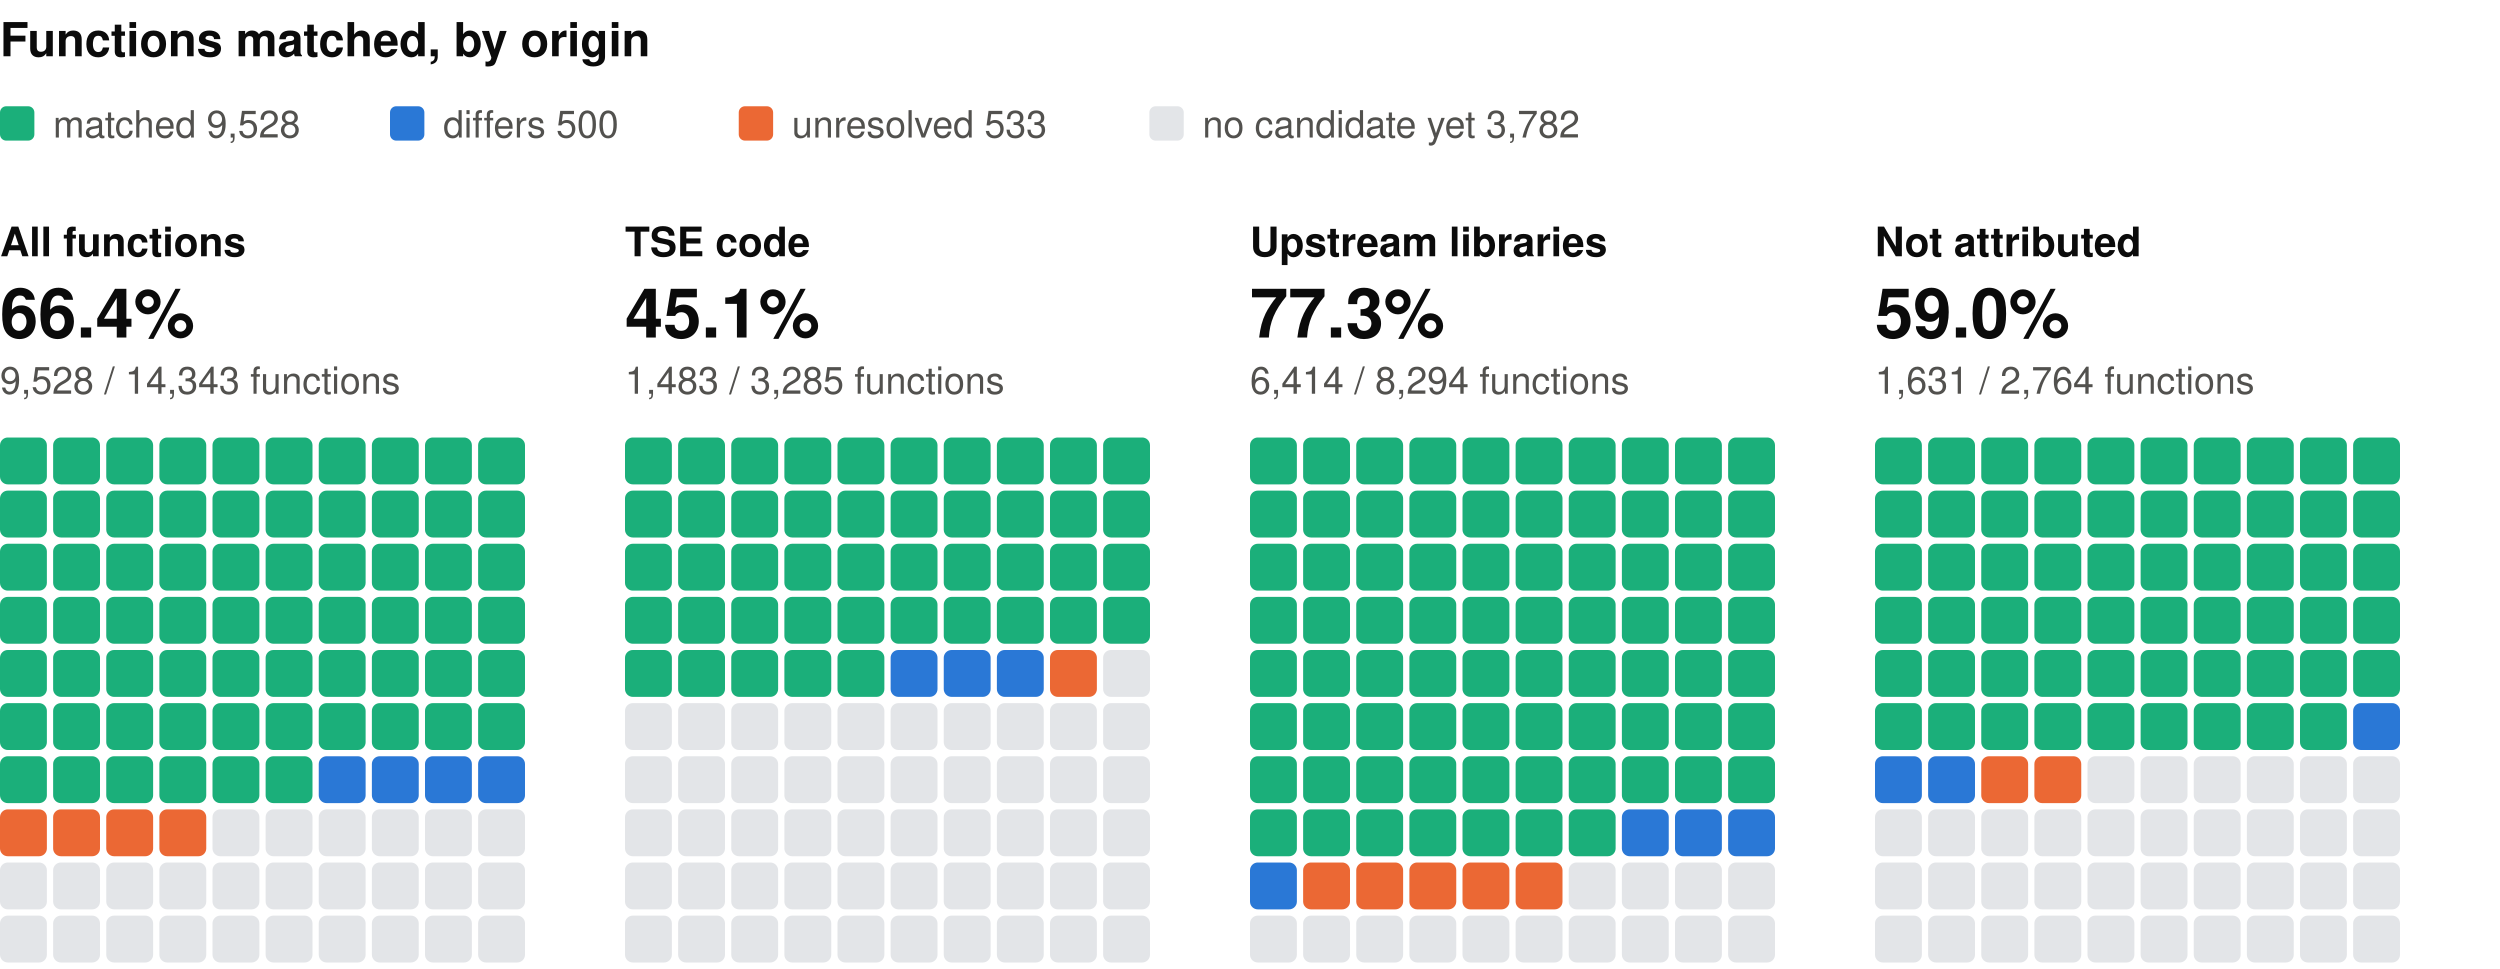
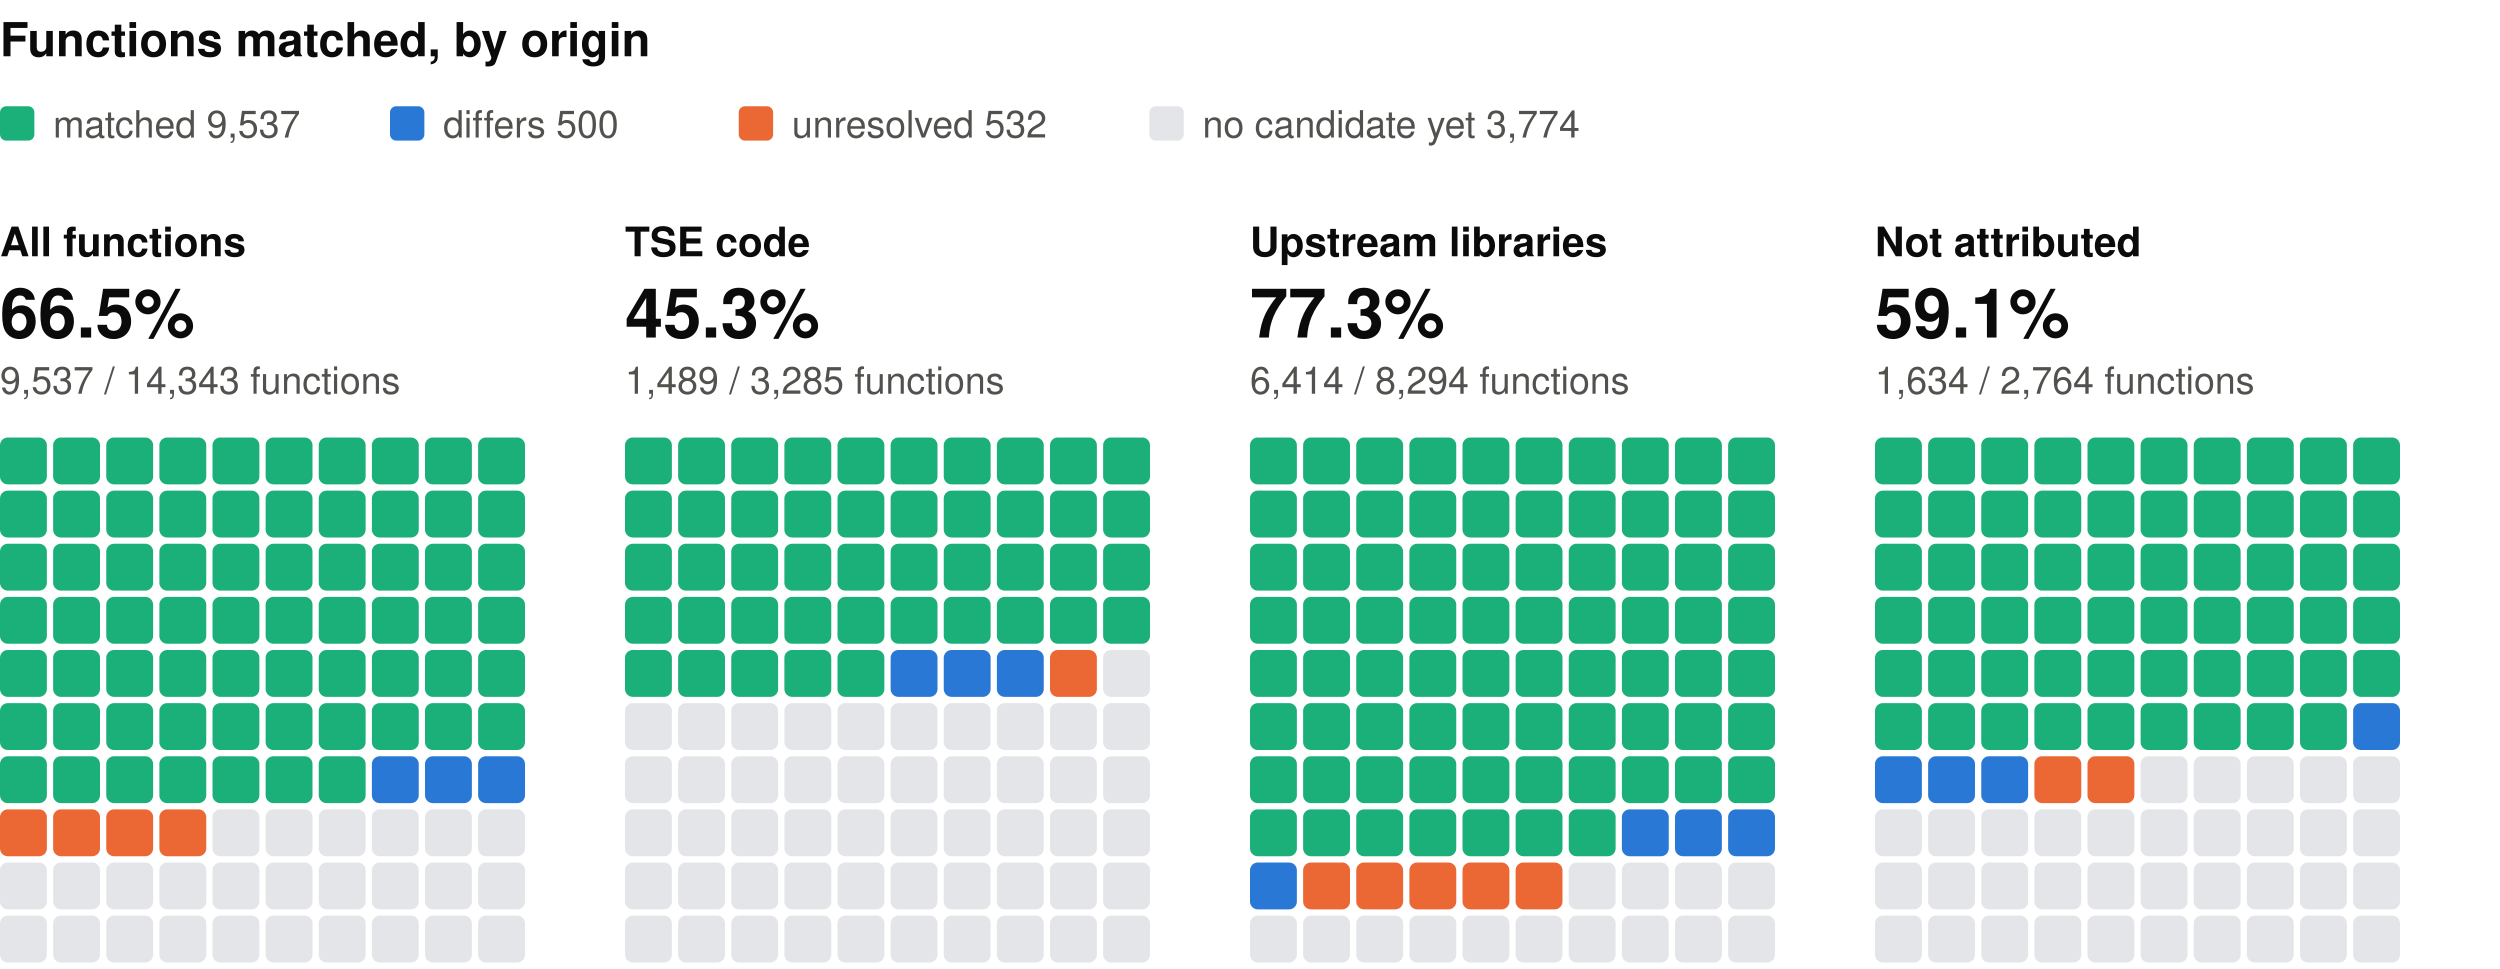
<svg xmlns="http://www.w3.org/2000/svg" width="800" height="310" viewBox="0 0 800 310" role="img" aria-label="Functions matched, by origin: one square per percent, coloured by verdict" font-family="system-ui, -apple-system, 'Segoe UI', Helvetica, Arial, sans-serif">
  <text x="0" y="18" font-size="15" fill="#0b0b0b" font-weight="600">Functions matched, by origin</text>
  <rect x="0" y="34" width="11" height="11" rx="2" fill="#1baf7a" />
-   <text x="17" y="44" font-size="12" fill="#52514e">matched 9,528</text>
+   <text x="17" y="44" font-size="12" fill="#52514e">matched 9,537</text>
  <rect x="124.8" y="34" width="11" height="11" rx="2" fill="#2a78d6" />
  <text x="141.8" y="44" font-size="12" fill="#52514e">differs 500</text>
  <rect x="236.4" y="34" width="11" height="11" rx="2" fill="#eb6834" />
-   <text x="253.4" y="44" font-size="12" fill="#52514e">unresolved 533</text>
+   <text x="253.4" y="44" font-size="12" fill="#52514e">unresolved 532</text>
  <rect x="367.8" y="34" width="11" height="11" rx="2" fill="#e3e5e8" />
-   <text x="384.8" y="44" font-size="12" fill="#52514e">no candidate yet 3,782</text>
+   <text x="384.8" y="44" font-size="12" fill="#52514e">no candidate yet 3,774</text>
  <text x="0" y="82" font-size="13" fill="#0b0b0b" font-weight="600">All functions</text>
-   <text x="0" y="108" font-size="22" fill="#0b0b0b" font-weight="600">66.4%</text>
-   <text x="0" y="126" font-size="12" fill="#52514e">9,528 / 14,343 functions</text>
+   <text x="0" y="108" font-size="22" fill="#0b0b0b" font-weight="600">66.5%</text>
+   <text x="0" y="126" font-size="12" fill="#52514e">9,537 / 14,343 functions</text>
  <rect x="0" y="140" width="15" height="15" rx="2.5" fill="#1baf7a" />
  <rect x="17" y="140" width="15" height="15" rx="2.5" fill="#1baf7a" />
  <rect x="34" y="140" width="15" height="15" rx="2.5" fill="#1baf7a" />
  <rect x="51" y="140" width="15" height="15" rx="2.5" fill="#1baf7a" />
  <rect x="68" y="140" width="15" height="15" rx="2.5" fill="#1baf7a" />
  <rect x="85" y="140" width="15" height="15" rx="2.5" fill="#1baf7a" />
  <rect x="102" y="140" width="15" height="15" rx="2.5" fill="#1baf7a" />
  <rect x="119" y="140" width="15" height="15" rx="2.5" fill="#1baf7a" />
  <rect x="136" y="140" width="15" height="15" rx="2.5" fill="#1baf7a" />
  <rect x="153" y="140" width="15" height="15" rx="2.5" fill="#1baf7a" />
  <rect x="0" y="157" width="15" height="15" rx="2.5" fill="#1baf7a" />
  <rect x="17" y="157" width="15" height="15" rx="2.5" fill="#1baf7a" />
  <rect x="34" y="157" width="15" height="15" rx="2.5" fill="#1baf7a" />
  <rect x="51" y="157" width="15" height="15" rx="2.5" fill="#1baf7a" />
  <rect x="68" y="157" width="15" height="15" rx="2.5" fill="#1baf7a" />
  <rect x="85" y="157" width="15" height="15" rx="2.5" fill="#1baf7a" />
  <rect x="102" y="157" width="15" height="15" rx="2.5" fill="#1baf7a" />
  <rect x="119" y="157" width="15" height="15" rx="2.5" fill="#1baf7a" />
  <rect x="136" y="157" width="15" height="15" rx="2.5" fill="#1baf7a" />
  <rect x="153" y="157" width="15" height="15" rx="2.5" fill="#1baf7a" />
  <rect x="0" y="174" width="15" height="15" rx="2.5" fill="#1baf7a" />
  <rect x="17" y="174" width="15" height="15" rx="2.5" fill="#1baf7a" />
  <rect x="34" y="174" width="15" height="15" rx="2.5" fill="#1baf7a" />
  <rect x="51" y="174" width="15" height="15" rx="2.5" fill="#1baf7a" />
  <rect x="68" y="174" width="15" height="15" rx="2.5" fill="#1baf7a" />
  <rect x="85" y="174" width="15" height="15" rx="2.5" fill="#1baf7a" />
  <rect x="102" y="174" width="15" height="15" rx="2.5" fill="#1baf7a" />
  <rect x="119" y="174" width="15" height="15" rx="2.5" fill="#1baf7a" />
  <rect x="136" y="174" width="15" height="15" rx="2.5" fill="#1baf7a" />
  <rect x="153" y="174" width="15" height="15" rx="2.5" fill="#1baf7a" />
  <rect x="0" y="191" width="15" height="15" rx="2.5" fill="#1baf7a" />
  <rect x="17" y="191" width="15" height="15" rx="2.5" fill="#1baf7a" />
  <rect x="34" y="191" width="15" height="15" rx="2.5" fill="#1baf7a" />
  <rect x="51" y="191" width="15" height="15" rx="2.5" fill="#1baf7a" />
  <rect x="68" y="191" width="15" height="15" rx="2.5" fill="#1baf7a" />
  <rect x="85" y="191" width="15" height="15" rx="2.5" fill="#1baf7a" />
  <rect x="102" y="191" width="15" height="15" rx="2.5" fill="#1baf7a" />
  <rect x="119" y="191" width="15" height="15" rx="2.5" fill="#1baf7a" />
  <rect x="136" y="191" width="15" height="15" rx="2.5" fill="#1baf7a" />
  <rect x="153" y="191" width="15" height="15" rx="2.5" fill="#1baf7a" />
  <rect x="0" y="208" width="15" height="15" rx="2.5" fill="#1baf7a" />
  <rect x="17" y="208" width="15" height="15" rx="2.5" fill="#1baf7a" />
  <rect x="34" y="208" width="15" height="15" rx="2.5" fill="#1baf7a" />
  <rect x="51" y="208" width="15" height="15" rx="2.5" fill="#1baf7a" />
  <rect x="68" y="208" width="15" height="15" rx="2.5" fill="#1baf7a" />
  <rect x="85" y="208" width="15" height="15" rx="2.5" fill="#1baf7a" />
  <rect x="102" y="208" width="15" height="15" rx="2.5" fill="#1baf7a" />
  <rect x="119" y="208" width="15" height="15" rx="2.5" fill="#1baf7a" />
  <rect x="136" y="208" width="15" height="15" rx="2.5" fill="#1baf7a" />
  <rect x="153" y="208" width="15" height="15" rx="2.5" fill="#1baf7a" />
  <rect x="0" y="225" width="15" height="15" rx="2.5" fill="#1baf7a" />
  <rect x="17" y="225" width="15" height="15" rx="2.5" fill="#1baf7a" />
  <rect x="34" y="225" width="15" height="15" rx="2.5" fill="#1baf7a" />
  <rect x="51" y="225" width="15" height="15" rx="2.5" fill="#1baf7a" />
  <rect x="68" y="225" width="15" height="15" rx="2.5" fill="#1baf7a" />
  <rect x="85" y="225" width="15" height="15" rx="2.5" fill="#1baf7a" />
  <rect x="102" y="225" width="15" height="15" rx="2.5" fill="#1baf7a" />
  <rect x="119" y="225" width="15" height="15" rx="2.5" fill="#1baf7a" />
  <rect x="136" y="225" width="15" height="15" rx="2.5" fill="#1baf7a" />
  <rect x="153" y="225" width="15" height="15" rx="2.5" fill="#1baf7a" />
  <rect x="0" y="242" width="15" height="15" rx="2.5" fill="#1baf7a" />
  <rect x="17" y="242" width="15" height="15" rx="2.5" fill="#1baf7a" />
  <rect x="34" y="242" width="15" height="15" rx="2.5" fill="#1baf7a" />
  <rect x="51" y="242" width="15" height="15" rx="2.5" fill="#1baf7a" />
  <rect x="68" y="242" width="15" height="15" rx="2.5" fill="#1baf7a" />
  <rect x="85" y="242" width="15" height="15" rx="2.5" fill="#1baf7a" />
-   <rect x="102" y="242" width="15" height="15" rx="2.5" fill="#2a78d6" />
+   <rect x="102" y="242" width="15" height="15" rx="2.5" fill="#1baf7a" />
  <rect x="119" y="242" width="15" height="15" rx="2.5" fill="#2a78d6" />
  <rect x="136" y="242" width="15" height="15" rx="2.5" fill="#2a78d6" />
  <rect x="153" y="242" width="15" height="15" rx="2.5" fill="#2a78d6" />
  <rect x="0" y="259" width="15" height="15" rx="2.5" fill="#eb6834" />
  <rect x="17" y="259" width="15" height="15" rx="2.5" fill="#eb6834" />
  <rect x="34" y="259" width="15" height="15" rx="2.5" fill="#eb6834" />
  <rect x="51" y="259" width="15" height="15" rx="2.5" fill="#eb6834" />
  <rect x="68" y="259" width="15" height="15" rx="2.5" fill="#e3e5e8" />
  <rect x="85" y="259" width="15" height="15" rx="2.5" fill="#e3e5e8" />
  <rect x="102" y="259" width="15" height="15" rx="2.5" fill="#e3e5e8" />
  <rect x="119" y="259" width="15" height="15" rx="2.5" fill="#e3e5e8" />
  <rect x="136" y="259" width="15" height="15" rx="2.5" fill="#e3e5e8" />
  <rect x="153" y="259" width="15" height="15" rx="2.5" fill="#e3e5e8" />
  <rect x="0" y="276" width="15" height="15" rx="2.5" fill="#e3e5e8" />
  <rect x="17" y="276" width="15" height="15" rx="2.5" fill="#e3e5e8" />
  <rect x="34" y="276" width="15" height="15" rx="2.5" fill="#e3e5e8" />
  <rect x="51" y="276" width="15" height="15" rx="2.5" fill="#e3e5e8" />
  <rect x="68" y="276" width="15" height="15" rx="2.5" fill="#e3e5e8" />
  <rect x="85" y="276" width="15" height="15" rx="2.5" fill="#e3e5e8" />
  <rect x="102" y="276" width="15" height="15" rx="2.5" fill="#e3e5e8" />
  <rect x="119" y="276" width="15" height="15" rx="2.5" fill="#e3e5e8" />
  <rect x="136" y="276" width="15" height="15" rx="2.5" fill="#e3e5e8" />
  <rect x="153" y="276" width="15" height="15" rx="2.5" fill="#e3e5e8" />
  <rect x="0" y="293" width="15" height="15" rx="2.5" fill="#e3e5e8" />
  <rect x="17" y="293" width="15" height="15" rx="2.5" fill="#e3e5e8" />
  <rect x="34" y="293" width="15" height="15" rx="2.5" fill="#e3e5e8" />
  <rect x="51" y="293" width="15" height="15" rx="2.5" fill="#e3e5e8" />
  <rect x="68" y="293" width="15" height="15" rx="2.5" fill="#e3e5e8" />
  <rect x="85" y="293" width="15" height="15" rx="2.5" fill="#e3e5e8" />
  <rect x="102" y="293" width="15" height="15" rx="2.5" fill="#e3e5e8" />
  <rect x="119" y="293" width="15" height="15" rx="2.5" fill="#e3e5e8" />
  <rect x="136" y="293" width="15" height="15" rx="2.5" fill="#e3e5e8" />
  <rect x="153" y="293" width="15" height="15" rx="2.5" fill="#e3e5e8" />
  <text x="200" y="82" font-size="13" fill="#0b0b0b" font-weight="600">TSE code</text>
-   <text x="200" y="108" font-size="22" fill="#0b0b0b" font-weight="600">45.1%</text>
-   <text x="200" y="126" font-size="12" fill="#52514e">1,483 / 3,285 functions</text>
+   <text x="200" y="108" font-size="22" fill="#0b0b0b" font-weight="600">45.3%</text>
+   <text x="200" y="126" font-size="12" fill="#52514e">1,489 / 3,285 functions</text>
  <rect x="200" y="140" width="15" height="15" rx="2.5" fill="#1baf7a" />
  <rect x="217" y="140" width="15" height="15" rx="2.5" fill="#1baf7a" />
  <rect x="234" y="140" width="15" height="15" rx="2.5" fill="#1baf7a" />
  <rect x="251" y="140" width="15" height="15" rx="2.5" fill="#1baf7a" />
  <rect x="268" y="140" width="15" height="15" rx="2.5" fill="#1baf7a" />
  <rect x="285" y="140" width="15" height="15" rx="2.5" fill="#1baf7a" />
  <rect x="302" y="140" width="15" height="15" rx="2.5" fill="#1baf7a" />
  <rect x="319" y="140" width="15" height="15" rx="2.5" fill="#1baf7a" />
  <rect x="336" y="140" width="15" height="15" rx="2.5" fill="#1baf7a" />
  <rect x="353" y="140" width="15" height="15" rx="2.5" fill="#1baf7a" />
  <rect x="200" y="157" width="15" height="15" rx="2.5" fill="#1baf7a" />
  <rect x="217" y="157" width="15" height="15" rx="2.5" fill="#1baf7a" />
  <rect x="234" y="157" width="15" height="15" rx="2.5" fill="#1baf7a" />
  <rect x="251" y="157" width="15" height="15" rx="2.5" fill="#1baf7a" />
  <rect x="268" y="157" width="15" height="15" rx="2.5" fill="#1baf7a" />
  <rect x="285" y="157" width="15" height="15" rx="2.5" fill="#1baf7a" />
  <rect x="302" y="157" width="15" height="15" rx="2.5" fill="#1baf7a" />
  <rect x="319" y="157" width="15" height="15" rx="2.5" fill="#1baf7a" />
  <rect x="336" y="157" width="15" height="15" rx="2.5" fill="#1baf7a" />
  <rect x="353" y="157" width="15" height="15" rx="2.5" fill="#1baf7a" />
  <rect x="200" y="174" width="15" height="15" rx="2.5" fill="#1baf7a" />
  <rect x="217" y="174" width="15" height="15" rx="2.5" fill="#1baf7a" />
  <rect x="234" y="174" width="15" height="15" rx="2.5" fill="#1baf7a" />
  <rect x="251" y="174" width="15" height="15" rx="2.5" fill="#1baf7a" />
  <rect x="268" y="174" width="15" height="15" rx="2.5" fill="#1baf7a" />
  <rect x="285" y="174" width="15" height="15" rx="2.5" fill="#1baf7a" />
  <rect x="302" y="174" width="15" height="15" rx="2.5" fill="#1baf7a" />
  <rect x="319" y="174" width="15" height="15" rx="2.5" fill="#1baf7a" />
  <rect x="336" y="174" width="15" height="15" rx="2.5" fill="#1baf7a" />
  <rect x="353" y="174" width="15" height="15" rx="2.5" fill="#1baf7a" />
  <rect x="200" y="191" width="15" height="15" rx="2.5" fill="#1baf7a" />
  <rect x="217" y="191" width="15" height="15" rx="2.5" fill="#1baf7a" />
  <rect x="234" y="191" width="15" height="15" rx="2.5" fill="#1baf7a" />
  <rect x="251" y="191" width="15" height="15" rx="2.5" fill="#1baf7a" />
  <rect x="268" y="191" width="15" height="15" rx="2.5" fill="#1baf7a" />
  <rect x="285" y="191" width="15" height="15" rx="2.5" fill="#1baf7a" />
  <rect x="302" y="191" width="15" height="15" rx="2.5" fill="#1baf7a" />
  <rect x="319" y="191" width="15" height="15" rx="2.5" fill="#1baf7a" />
  <rect x="336" y="191" width="15" height="15" rx="2.5" fill="#1baf7a" />
  <rect x="353" y="191" width="15" height="15" rx="2.5" fill="#1baf7a" />
  <rect x="200" y="208" width="15" height="15" rx="2.5" fill="#1baf7a" />
  <rect x="217" y="208" width="15" height="15" rx="2.5" fill="#1baf7a" />
  <rect x="234" y="208" width="15" height="15" rx="2.5" fill="#1baf7a" />
  <rect x="251" y="208" width="15" height="15" rx="2.5" fill="#1baf7a" />
  <rect x="268" y="208" width="15" height="15" rx="2.5" fill="#1baf7a" />
  <rect x="285" y="208" width="15" height="15" rx="2.5" fill="#2a78d6" />
  <rect x="302" y="208" width="15" height="15" rx="2.5" fill="#2a78d6" />
  <rect x="319" y="208" width="15" height="15" rx="2.5" fill="#2a78d6" />
  <rect x="336" y="208" width="15" height="15" rx="2.5" fill="#eb6834" />
  <rect x="353" y="208" width="15" height="15" rx="2.5" fill="#e3e5e8" />
  <rect x="200" y="225" width="15" height="15" rx="2.5" fill="#e3e5e8" />
  <rect x="217" y="225" width="15" height="15" rx="2.5" fill="#e3e5e8" />
  <rect x="234" y="225" width="15" height="15" rx="2.5" fill="#e3e5e8" />
  <rect x="251" y="225" width="15" height="15" rx="2.5" fill="#e3e5e8" />
  <rect x="268" y="225" width="15" height="15" rx="2.5" fill="#e3e5e8" />
  <rect x="285" y="225" width="15" height="15" rx="2.5" fill="#e3e5e8" />
  <rect x="302" y="225" width="15" height="15" rx="2.5" fill="#e3e5e8" />
  <rect x="319" y="225" width="15" height="15" rx="2.5" fill="#e3e5e8" />
  <rect x="336" y="225" width="15" height="15" rx="2.5" fill="#e3e5e8" />
  <rect x="353" y="225" width="15" height="15" rx="2.5" fill="#e3e5e8" />
  <rect x="200" y="242" width="15" height="15" rx="2.5" fill="#e3e5e8" />
  <rect x="217" y="242" width="15" height="15" rx="2.5" fill="#e3e5e8" />
  <rect x="234" y="242" width="15" height="15" rx="2.5" fill="#e3e5e8" />
  <rect x="251" y="242" width="15" height="15" rx="2.5" fill="#e3e5e8" />
  <rect x="268" y="242" width="15" height="15" rx="2.5" fill="#e3e5e8" />
  <rect x="285" y="242" width="15" height="15" rx="2.5" fill="#e3e5e8" />
  <rect x="302" y="242" width="15" height="15" rx="2.5" fill="#e3e5e8" />
  <rect x="319" y="242" width="15" height="15" rx="2.5" fill="#e3e5e8" />
  <rect x="336" y="242" width="15" height="15" rx="2.5" fill="#e3e5e8" />
  <rect x="353" y="242" width="15" height="15" rx="2.5" fill="#e3e5e8" />
  <rect x="200" y="259" width="15" height="15" rx="2.5" fill="#e3e5e8" />
  <rect x="217" y="259" width="15" height="15" rx="2.5" fill="#e3e5e8" />
  <rect x="234" y="259" width="15" height="15" rx="2.5" fill="#e3e5e8" />
  <rect x="251" y="259" width="15" height="15" rx="2.5" fill="#e3e5e8" />
  <rect x="268" y="259" width="15" height="15" rx="2.5" fill="#e3e5e8" />
  <rect x="285" y="259" width="15" height="15" rx="2.5" fill="#e3e5e8" />
  <rect x="302" y="259" width="15" height="15" rx="2.5" fill="#e3e5e8" />
  <rect x="319" y="259" width="15" height="15" rx="2.5" fill="#e3e5e8" />
  <rect x="336" y="259" width="15" height="15" rx="2.5" fill="#e3e5e8" />
  <rect x="353" y="259" width="15" height="15" rx="2.5" fill="#e3e5e8" />
  <rect x="200" y="276" width="15" height="15" rx="2.5" fill="#e3e5e8" />
  <rect x="217" y="276" width="15" height="15" rx="2.5" fill="#e3e5e8" />
  <rect x="234" y="276" width="15" height="15" rx="2.5" fill="#e3e5e8" />
  <rect x="251" y="276" width="15" height="15" rx="2.5" fill="#e3e5e8" />
  <rect x="268" y="276" width="15" height="15" rx="2.5" fill="#e3e5e8" />
  <rect x="285" y="276" width="15" height="15" rx="2.5" fill="#e3e5e8" />
  <rect x="302" y="276" width="15" height="15" rx="2.5" fill="#e3e5e8" />
  <rect x="319" y="276" width="15" height="15" rx="2.5" fill="#e3e5e8" />
  <rect x="336" y="276" width="15" height="15" rx="2.5" fill="#e3e5e8" />
  <rect x="353" y="276" width="15" height="15" rx="2.5" fill="#e3e5e8" />
  <rect x="200" y="293" width="15" height="15" rx="2.5" fill="#e3e5e8" />
  <rect x="217" y="293" width="15" height="15" rx="2.5" fill="#e3e5e8" />
  <rect x="234" y="293" width="15" height="15" rx="2.5" fill="#e3e5e8" />
  <rect x="251" y="293" width="15" height="15" rx="2.5" fill="#e3e5e8" />
  <rect x="268" y="293" width="15" height="15" rx="2.5" fill="#e3e5e8" />
  <rect x="285" y="293" width="15" height="15" rx="2.5" fill="#e3e5e8" />
  <rect x="302" y="293" width="15" height="15" rx="2.5" fill="#e3e5e8" />
  <rect x="319" y="293" width="15" height="15" rx="2.5" fill="#e3e5e8" />
  <rect x="336" y="293" width="15" height="15" rx="2.5" fill="#e3e5e8" />
  <rect x="353" y="293" width="15" height="15" rx="2.5" fill="#e3e5e8" />
  <text x="400" y="82" font-size="13" fill="#0b0b0b" font-weight="600">Upstream libraries</text>
  <text x="400" y="108" font-size="22" fill="#0b0b0b" font-weight="600">77.3%</text>
  <text x="400" y="126" font-size="12" fill="#52514e">6,414 / 8,294 functions</text>
  <rect x="400" y="140" width="15" height="15" rx="2.5" fill="#1baf7a" />
  <rect x="417" y="140" width="15" height="15" rx="2.5" fill="#1baf7a" />
  <rect x="434" y="140" width="15" height="15" rx="2.5" fill="#1baf7a" />
  <rect x="451" y="140" width="15" height="15" rx="2.5" fill="#1baf7a" />
  <rect x="468" y="140" width="15" height="15" rx="2.5" fill="#1baf7a" />
  <rect x="485" y="140" width="15" height="15" rx="2.5" fill="#1baf7a" />
  <rect x="502" y="140" width="15" height="15" rx="2.5" fill="#1baf7a" />
  <rect x="519" y="140" width="15" height="15" rx="2.5" fill="#1baf7a" />
  <rect x="536" y="140" width="15" height="15" rx="2.5" fill="#1baf7a" />
  <rect x="553" y="140" width="15" height="15" rx="2.5" fill="#1baf7a" />
  <rect x="400" y="157" width="15" height="15" rx="2.5" fill="#1baf7a" />
  <rect x="417" y="157" width="15" height="15" rx="2.5" fill="#1baf7a" />
  <rect x="434" y="157" width="15" height="15" rx="2.5" fill="#1baf7a" />
  <rect x="451" y="157" width="15" height="15" rx="2.5" fill="#1baf7a" />
  <rect x="468" y="157" width="15" height="15" rx="2.5" fill="#1baf7a" />
  <rect x="485" y="157" width="15" height="15" rx="2.5" fill="#1baf7a" />
  <rect x="502" y="157" width="15" height="15" rx="2.5" fill="#1baf7a" />
  <rect x="519" y="157" width="15" height="15" rx="2.5" fill="#1baf7a" />
  <rect x="536" y="157" width="15" height="15" rx="2.5" fill="#1baf7a" />
  <rect x="553" y="157" width="15" height="15" rx="2.5" fill="#1baf7a" />
  <rect x="400" y="174" width="15" height="15" rx="2.5" fill="#1baf7a" />
  <rect x="417" y="174" width="15" height="15" rx="2.5" fill="#1baf7a" />
  <rect x="434" y="174" width="15" height="15" rx="2.5" fill="#1baf7a" />
  <rect x="451" y="174" width="15" height="15" rx="2.5" fill="#1baf7a" />
  <rect x="468" y="174" width="15" height="15" rx="2.5" fill="#1baf7a" />
  <rect x="485" y="174" width="15" height="15" rx="2.5" fill="#1baf7a" />
  <rect x="502" y="174" width="15" height="15" rx="2.5" fill="#1baf7a" />
  <rect x="519" y="174" width="15" height="15" rx="2.5" fill="#1baf7a" />
  <rect x="536" y="174" width="15" height="15" rx="2.5" fill="#1baf7a" />
  <rect x="553" y="174" width="15" height="15" rx="2.5" fill="#1baf7a" />
  <rect x="400" y="191" width="15" height="15" rx="2.5" fill="#1baf7a" />
  <rect x="417" y="191" width="15" height="15" rx="2.5" fill="#1baf7a" />
  <rect x="434" y="191" width="15" height="15" rx="2.5" fill="#1baf7a" />
  <rect x="451" y="191" width="15" height="15" rx="2.5" fill="#1baf7a" />
  <rect x="468" y="191" width="15" height="15" rx="2.5" fill="#1baf7a" />
  <rect x="485" y="191" width="15" height="15" rx="2.5" fill="#1baf7a" />
  <rect x="502" y="191" width="15" height="15" rx="2.5" fill="#1baf7a" />
  <rect x="519" y="191" width="15" height="15" rx="2.5" fill="#1baf7a" />
  <rect x="536" y="191" width="15" height="15" rx="2.5" fill="#1baf7a" />
  <rect x="553" y="191" width="15" height="15" rx="2.5" fill="#1baf7a" />
  <rect x="400" y="208" width="15" height="15" rx="2.5" fill="#1baf7a" />
  <rect x="417" y="208" width="15" height="15" rx="2.5" fill="#1baf7a" />
  <rect x="434" y="208" width="15" height="15" rx="2.5" fill="#1baf7a" />
  <rect x="451" y="208" width="15" height="15" rx="2.5" fill="#1baf7a" />
  <rect x="468" y="208" width="15" height="15" rx="2.5" fill="#1baf7a" />
  <rect x="485" y="208" width="15" height="15" rx="2.5" fill="#1baf7a" />
  <rect x="502" y="208" width="15" height="15" rx="2.5" fill="#1baf7a" />
  <rect x="519" y="208" width="15" height="15" rx="2.5" fill="#1baf7a" />
  <rect x="536" y="208" width="15" height="15" rx="2.5" fill="#1baf7a" />
  <rect x="553" y="208" width="15" height="15" rx="2.5" fill="#1baf7a" />
  <rect x="400" y="225" width="15" height="15" rx="2.5" fill="#1baf7a" />
  <rect x="417" y="225" width="15" height="15" rx="2.5" fill="#1baf7a" />
  <rect x="434" y="225" width="15" height="15" rx="2.5" fill="#1baf7a" />
  <rect x="451" y="225" width="15" height="15" rx="2.5" fill="#1baf7a" />
  <rect x="468" y="225" width="15" height="15" rx="2.5" fill="#1baf7a" />
  <rect x="485" y="225" width="15" height="15" rx="2.5" fill="#1baf7a" />
  <rect x="502" y="225" width="15" height="15" rx="2.5" fill="#1baf7a" />
  <rect x="519" y="225" width="15" height="15" rx="2.5" fill="#1baf7a" />
  <rect x="536" y="225" width="15" height="15" rx="2.5" fill="#1baf7a" />
  <rect x="553" y="225" width="15" height="15" rx="2.5" fill="#1baf7a" />
  <rect x="400" y="242" width="15" height="15" rx="2.5" fill="#1baf7a" />
  <rect x="417" y="242" width="15" height="15" rx="2.5" fill="#1baf7a" />
  <rect x="434" y="242" width="15" height="15" rx="2.5" fill="#1baf7a" />
  <rect x="451" y="242" width="15" height="15" rx="2.5" fill="#1baf7a" />
  <rect x="468" y="242" width="15" height="15" rx="2.5" fill="#1baf7a" />
  <rect x="485" y="242" width="15" height="15" rx="2.5" fill="#1baf7a" />
  <rect x="502" y="242" width="15" height="15" rx="2.5" fill="#1baf7a" />
  <rect x="519" y="242" width="15" height="15" rx="2.5" fill="#1baf7a" />
  <rect x="536" y="242" width="15" height="15" rx="2.5" fill="#1baf7a" />
  <rect x="553" y="242" width="15" height="15" rx="2.5" fill="#1baf7a" />
  <rect x="400" y="259" width="15" height="15" rx="2.5" fill="#1baf7a" />
  <rect x="417" y="259" width="15" height="15" rx="2.5" fill="#1baf7a" />
  <rect x="434" y="259" width="15" height="15" rx="2.5" fill="#1baf7a" />
  <rect x="451" y="259" width="15" height="15" rx="2.5" fill="#1baf7a" />
  <rect x="468" y="259" width="15" height="15" rx="2.5" fill="#1baf7a" />
  <rect x="485" y="259" width="15" height="15" rx="2.5" fill="#1baf7a" />
  <rect x="502" y="259" width="15" height="15" rx="2.5" fill="#1baf7a" />
  <rect x="519" y="259" width="15" height="15" rx="2.5" fill="#2a78d6" />
  <rect x="536" y="259" width="15" height="15" rx="2.5" fill="#2a78d6" />
  <rect x="553" y="259" width="15" height="15" rx="2.5" fill="#2a78d6" />
  <rect x="400" y="276" width="15" height="15" rx="2.5" fill="#2a78d6" />
  <rect x="417" y="276" width="15" height="15" rx="2.5" fill="#eb6834" />
  <rect x="434" y="276" width="15" height="15" rx="2.5" fill="#eb6834" />
  <rect x="451" y="276" width="15" height="15" rx="2.5" fill="#eb6834" />
  <rect x="468" y="276" width="15" height="15" rx="2.5" fill="#eb6834" />
  <rect x="485" y="276" width="15" height="15" rx="2.5" fill="#eb6834" />
  <rect x="502" y="276" width="15" height="15" rx="2.5" fill="#e3e5e8" />
  <rect x="519" y="276" width="15" height="15" rx="2.5" fill="#e3e5e8" />
  <rect x="536" y="276" width="15" height="15" rx="2.5" fill="#e3e5e8" />
  <rect x="553" y="276" width="15" height="15" rx="2.5" fill="#e3e5e8" />
  <rect x="400" y="293" width="15" height="15" rx="2.5" fill="#e3e5e8" />
  <rect x="417" y="293" width="15" height="15" rx="2.5" fill="#e3e5e8" />
  <rect x="434" y="293" width="15" height="15" rx="2.5" fill="#e3e5e8" />
  <rect x="451" y="293" width="15" height="15" rx="2.5" fill="#e3e5e8" />
  <rect x="468" y="293" width="15" height="15" rx="2.5" fill="#e3e5e8" />
  <rect x="485" y="293" width="15" height="15" rx="2.5" fill="#e3e5e8" />
  <rect x="502" y="293" width="15" height="15" rx="2.5" fill="#e3e5e8" />
  <rect x="519" y="293" width="15" height="15" rx="2.5" fill="#e3e5e8" />
  <rect x="536" y="293" width="15" height="15" rx="2.5" fill="#e3e5e8" />
  <rect x="553" y="293" width="15" height="15" rx="2.5" fill="#e3e5e8" />
  <text x="600" y="82" font-size="13" fill="#0b0b0b" font-weight="600">Not attributed</text>
-   <text x="600" y="108" font-size="22" fill="#0b0b0b" font-weight="600">59.0%</text>
-   <text x="600" y="126" font-size="12" fill="#52514e">1,631 / 2,764 functions</text>
+   <text x="600" y="108" font-size="22" fill="#0b0b0b" font-weight="600">59.1%</text>
+   <text x="600" y="126" font-size="12" fill="#52514e">1,634 / 2,764 functions</text>
  <rect x="600" y="140" width="15" height="15" rx="2.5" fill="#1baf7a" />
  <rect x="617" y="140" width="15" height="15" rx="2.5" fill="#1baf7a" />
  <rect x="634" y="140" width="15" height="15" rx="2.5" fill="#1baf7a" />
  <rect x="651" y="140" width="15" height="15" rx="2.5" fill="#1baf7a" />
  <rect x="668" y="140" width="15" height="15" rx="2.5" fill="#1baf7a" />
  <rect x="685" y="140" width="15" height="15" rx="2.5" fill="#1baf7a" />
  <rect x="702" y="140" width="15" height="15" rx="2.5" fill="#1baf7a" />
  <rect x="719" y="140" width="15" height="15" rx="2.5" fill="#1baf7a" />
  <rect x="736" y="140" width="15" height="15" rx="2.5" fill="#1baf7a" />
  <rect x="753" y="140" width="15" height="15" rx="2.5" fill="#1baf7a" />
  <rect x="600" y="157" width="15" height="15" rx="2.5" fill="#1baf7a" />
  <rect x="617" y="157" width="15" height="15" rx="2.5" fill="#1baf7a" />
  <rect x="634" y="157" width="15" height="15" rx="2.5" fill="#1baf7a" />
  <rect x="651" y="157" width="15" height="15" rx="2.5" fill="#1baf7a" />
  <rect x="668" y="157" width="15" height="15" rx="2.5" fill="#1baf7a" />
  <rect x="685" y="157" width="15" height="15" rx="2.5" fill="#1baf7a" />
  <rect x="702" y="157" width="15" height="15" rx="2.5" fill="#1baf7a" />
  <rect x="719" y="157" width="15" height="15" rx="2.5" fill="#1baf7a" />
  <rect x="736" y="157" width="15" height="15" rx="2.5" fill="#1baf7a" />
  <rect x="753" y="157" width="15" height="15" rx="2.5" fill="#1baf7a" />
  <rect x="600" y="174" width="15" height="15" rx="2.5" fill="#1baf7a" />
  <rect x="617" y="174" width="15" height="15" rx="2.5" fill="#1baf7a" />
  <rect x="634" y="174" width="15" height="15" rx="2.5" fill="#1baf7a" />
  <rect x="651" y="174" width="15" height="15" rx="2.5" fill="#1baf7a" />
  <rect x="668" y="174" width="15" height="15" rx="2.5" fill="#1baf7a" />
  <rect x="685" y="174" width="15" height="15" rx="2.5" fill="#1baf7a" />
  <rect x="702" y="174" width="15" height="15" rx="2.5" fill="#1baf7a" />
  <rect x="719" y="174" width="15" height="15" rx="2.5" fill="#1baf7a" />
  <rect x="736" y="174" width="15" height="15" rx="2.5" fill="#1baf7a" />
  <rect x="753" y="174" width="15" height="15" rx="2.5" fill="#1baf7a" />
  <rect x="600" y="191" width="15" height="15" rx="2.5" fill="#1baf7a" />
  <rect x="617" y="191" width="15" height="15" rx="2.5" fill="#1baf7a" />
  <rect x="634" y="191" width="15" height="15" rx="2.5" fill="#1baf7a" />
  <rect x="651" y="191" width="15" height="15" rx="2.5" fill="#1baf7a" />
  <rect x="668" y="191" width="15" height="15" rx="2.5" fill="#1baf7a" />
  <rect x="685" y="191" width="15" height="15" rx="2.5" fill="#1baf7a" />
  <rect x="702" y="191" width="15" height="15" rx="2.5" fill="#1baf7a" />
  <rect x="719" y="191" width="15" height="15" rx="2.5" fill="#1baf7a" />
  <rect x="736" y="191" width="15" height="15" rx="2.5" fill="#1baf7a" />
  <rect x="753" y="191" width="15" height="15" rx="2.5" fill="#1baf7a" />
  <rect x="600" y="208" width="15" height="15" rx="2.5" fill="#1baf7a" />
  <rect x="617" y="208" width="15" height="15" rx="2.5" fill="#1baf7a" />
  <rect x="634" y="208" width="15" height="15" rx="2.5" fill="#1baf7a" />
  <rect x="651" y="208" width="15" height="15" rx="2.5" fill="#1baf7a" />
  <rect x="668" y="208" width="15" height="15" rx="2.5" fill="#1baf7a" />
  <rect x="685" y="208" width="15" height="15" rx="2.5" fill="#1baf7a" />
  <rect x="702" y="208" width="15" height="15" rx="2.5" fill="#1baf7a" />
  <rect x="719" y="208" width="15" height="15" rx="2.5" fill="#1baf7a" />
  <rect x="736" y="208" width="15" height="15" rx="2.5" fill="#1baf7a" />
  <rect x="753" y="208" width="15" height="15" rx="2.5" fill="#1baf7a" />
  <rect x="600" y="225" width="15" height="15" rx="2.5" fill="#1baf7a" />
  <rect x="617" y="225" width="15" height="15" rx="2.5" fill="#1baf7a" />
  <rect x="634" y="225" width="15" height="15" rx="2.5" fill="#1baf7a" />
  <rect x="651" y="225" width="15" height="15" rx="2.5" fill="#1baf7a" />
  <rect x="668" y="225" width="15" height="15" rx="2.5" fill="#1baf7a" />
  <rect x="685" y="225" width="15" height="15" rx="2.5" fill="#1baf7a" />
  <rect x="702" y="225" width="15" height="15" rx="2.5" fill="#1baf7a" />
  <rect x="719" y="225" width="15" height="15" rx="2.5" fill="#1baf7a" />
  <rect x="736" y="225" width="15" height="15" rx="2.5" fill="#1baf7a" />
  <rect x="753" y="225" width="15" height="15" rx="2.5" fill="#2a78d6" />
  <rect x="600" y="242" width="15" height="15" rx="2.5" fill="#2a78d6" />
  <rect x="617" y="242" width="15" height="15" rx="2.5" fill="#2a78d6" />
-   <rect x="634" y="242" width="15" height="15" rx="2.5" fill="#eb6834" />
+   <rect x="634" y="242" width="15" height="15" rx="2.5" fill="#2a78d6" />
  <rect x="651" y="242" width="15" height="15" rx="2.5" fill="#eb6834" />
-   <rect x="668" y="242" width="15" height="15" rx="2.5" fill="#e3e5e8" />
+   <rect x="668" y="242" width="15" height="15" rx="2.5" fill="#eb6834" />
  <rect x="685" y="242" width="15" height="15" rx="2.5" fill="#e3e5e8" />
  <rect x="702" y="242" width="15" height="15" rx="2.5" fill="#e3e5e8" />
  <rect x="719" y="242" width="15" height="15" rx="2.5" fill="#e3e5e8" />
  <rect x="736" y="242" width="15" height="15" rx="2.5" fill="#e3e5e8" />
  <rect x="753" y="242" width="15" height="15" rx="2.5" fill="#e3e5e8" />
  <rect x="600" y="259" width="15" height="15" rx="2.5" fill="#e3e5e8" />
  <rect x="617" y="259" width="15" height="15" rx="2.5" fill="#e3e5e8" />
  <rect x="634" y="259" width="15" height="15" rx="2.5" fill="#e3e5e8" />
  <rect x="651" y="259" width="15" height="15" rx="2.5" fill="#e3e5e8" />
  <rect x="668" y="259" width="15" height="15" rx="2.5" fill="#e3e5e8" />
  <rect x="685" y="259" width="15" height="15" rx="2.5" fill="#e3e5e8" />
  <rect x="702" y="259" width="15" height="15" rx="2.5" fill="#e3e5e8" />
  <rect x="719" y="259" width="15" height="15" rx="2.5" fill="#e3e5e8" />
  <rect x="736" y="259" width="15" height="15" rx="2.5" fill="#e3e5e8" />
  <rect x="753" y="259" width="15" height="15" rx="2.5" fill="#e3e5e8" />
  <rect x="600" y="276" width="15" height="15" rx="2.5" fill="#e3e5e8" />
  <rect x="617" y="276" width="15" height="15" rx="2.5" fill="#e3e5e8" />
  <rect x="634" y="276" width="15" height="15" rx="2.5" fill="#e3e5e8" />
  <rect x="651" y="276" width="15" height="15" rx="2.5" fill="#e3e5e8" />
  <rect x="668" y="276" width="15" height="15" rx="2.5" fill="#e3e5e8" />
  <rect x="685" y="276" width="15" height="15" rx="2.5" fill="#e3e5e8" />
  <rect x="702" y="276" width="15" height="15" rx="2.5" fill="#e3e5e8" />
  <rect x="719" y="276" width="15" height="15" rx="2.5" fill="#e3e5e8" />
  <rect x="736" y="276" width="15" height="15" rx="2.5" fill="#e3e5e8" />
  <rect x="753" y="276" width="15" height="15" rx="2.5" fill="#e3e5e8" />
  <rect x="600" y="293" width="15" height="15" rx="2.5" fill="#e3e5e8" />
  <rect x="617" y="293" width="15" height="15" rx="2.5" fill="#e3e5e8" />
  <rect x="634" y="293" width="15" height="15" rx="2.5" fill="#e3e5e8" />
  <rect x="651" y="293" width="15" height="15" rx="2.5" fill="#e3e5e8" />
  <rect x="668" y="293" width="15" height="15" rx="2.5" fill="#e3e5e8" />
  <rect x="685" y="293" width="15" height="15" rx="2.5" fill="#e3e5e8" />
  <rect x="702" y="293" width="15" height="15" rx="2.5" fill="#e3e5e8" />
  <rect x="719" y="293" width="15" height="15" rx="2.5" fill="#e3e5e8" />
  <rect x="736" y="293" width="15" height="15" rx="2.5" fill="#e3e5e8" />
  <rect x="753" y="293" width="15" height="15" rx="2.5" fill="#e3e5e8" />
</svg>
